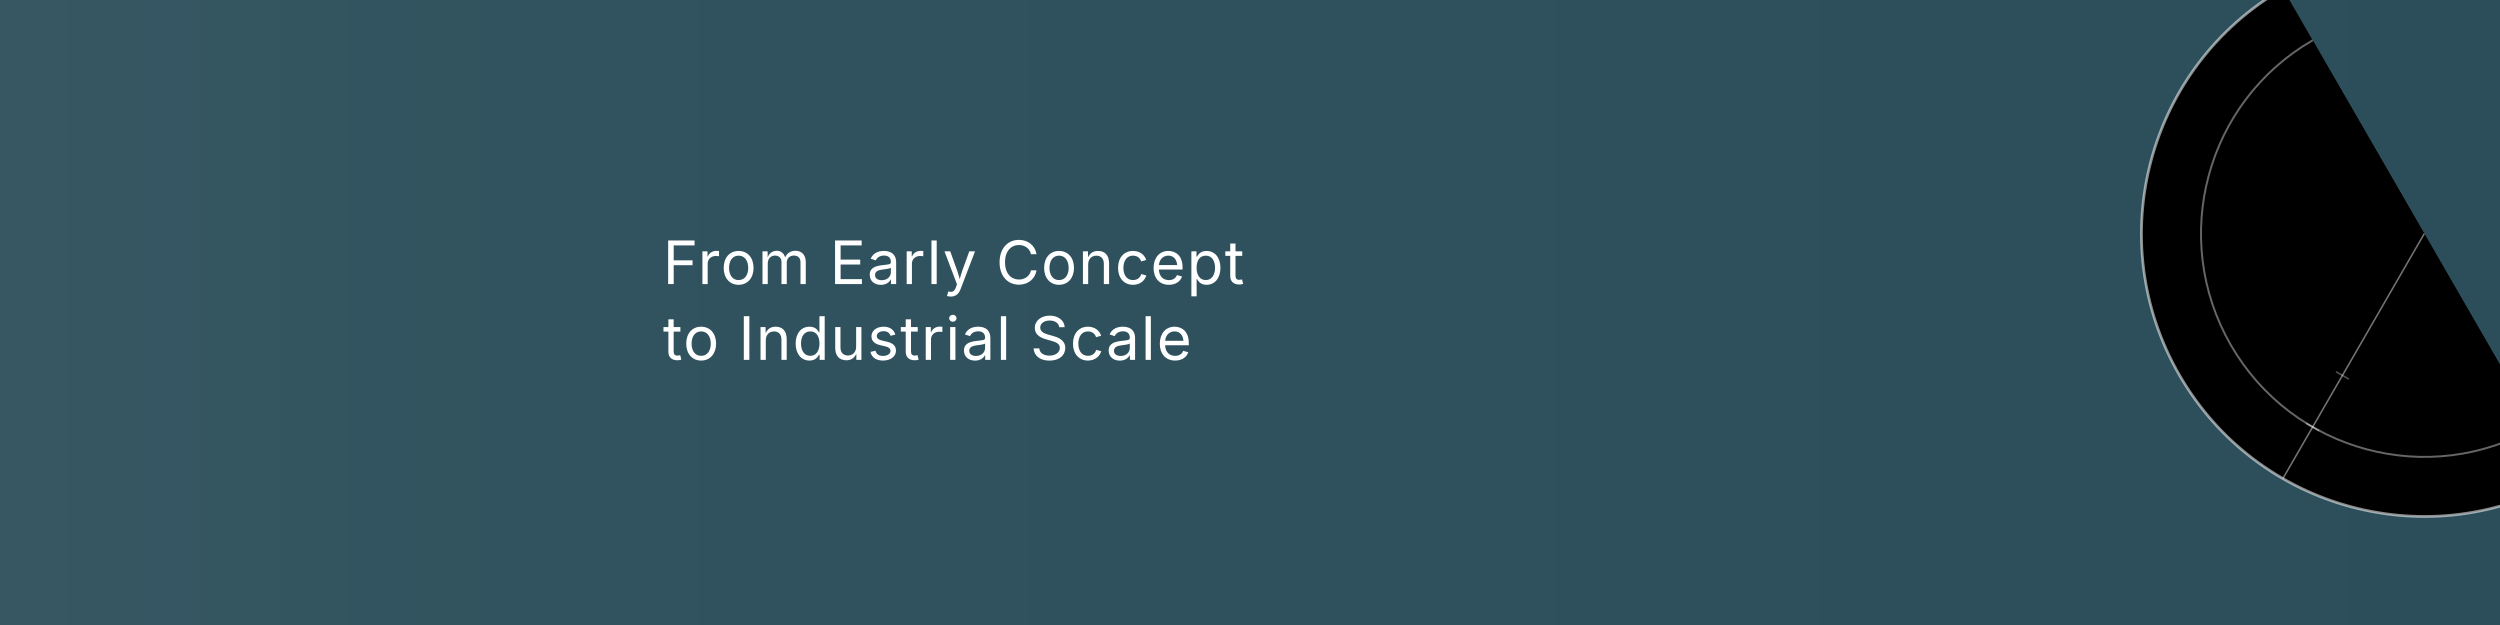
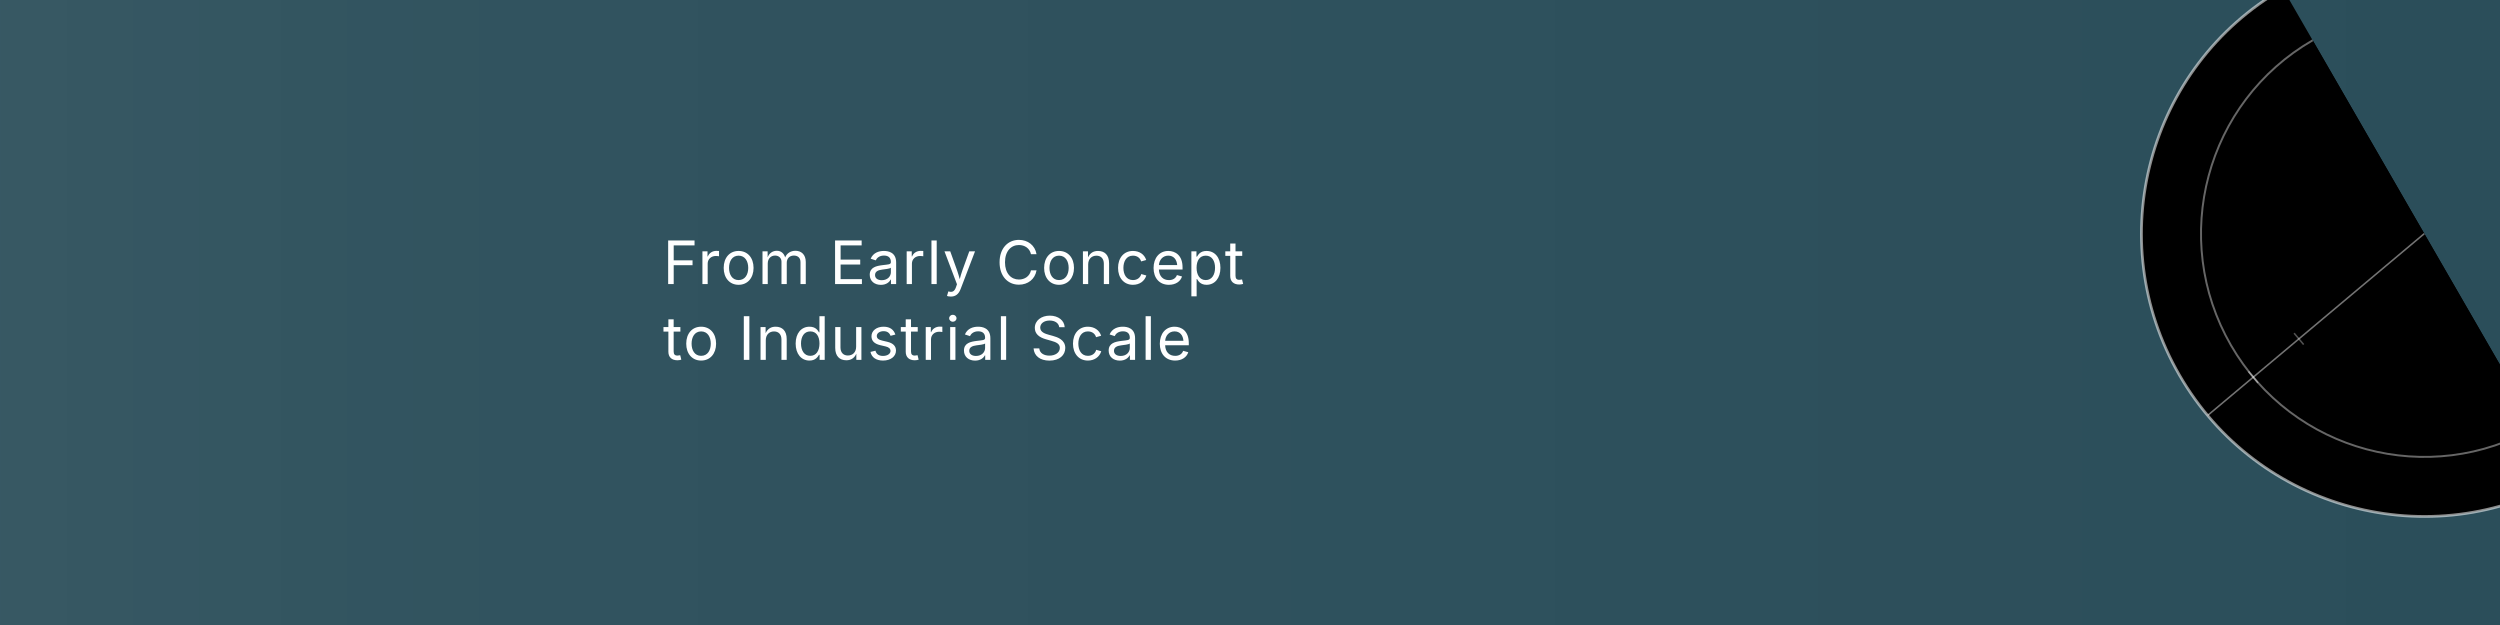
<svg xmlns="http://www.w3.org/2000/svg" width="1584" height="396" viewBox="0 0 1584 396">
  <defs>
    <linearGradient id="heroFade" x1="0" y1="0" x2="1" y2="0">
      <stop offset="0%" stop-color="white" stop-opacity="0.24" />
      <stop offset="20%" stop-color="white" stop-opacity="0.12" />
      <stop offset="100%" stop-color="white" stop-opacity="0" />
    </linearGradient>
    <clipPath id="topRight">
      <rect x="210" y="0" width="210" height="210" />
    </clipPath>
  </defs>
  <rect width="1584" height="396" fill="#2B4E5A" />
  <rect width="1584" height="396" fill="url(#heroFade)" opacity="0.24" />
  <g transform="translate(1338,-50) scale(0.943)">
    <g transform="rotate(-120 210 210)">
      <path d="M20 210 A190 190 0 0 1 400 210" stroke="white" stroke-width="1.75" stroke-opacity="0.55" vector-effect="non-scaling-stroke" />
      <path d="M60 210 A150 150 0 0 1 360 210" stroke="white" stroke-width="1.25" stroke-opacity="0.40" vector-effect="non-scaling-stroke" />
    </g>
-     <g transform="rotate(120 210 210)">
+     <g transform="rotate(140 210 210)">
      <line x1="210" y1="210" x2="400" y2="210" stroke="white" stroke-width="1" stroke-opacity="0.45" vector-effect="non-scaling-stroke" />
      <line x1="360" y1="205" x2="360" y2="215" stroke="white" stroke-width="1" stroke-opacity="0.40" vector-effect="non-scaling-stroke" />
      <line x1="320" y1="205" x2="320" y2="215" stroke="white" stroke-width="1" stroke-opacity="0.32" vector-effect="non-scaling-stroke" />
    </g>
  </g>
  <g font-family="Public Sans, system-ui, -apple-system, BlinkMacSystemFont, sans-serif" font-weight="400" font-size="38" fill="#FFFFFF" letter-spacing="0.8">
    <text x="420" y="180">
      From Early Concept
      <tspan x="420" dy="48">to Industrial Scale</tspan>
    </text>
  </g>
</svg>
